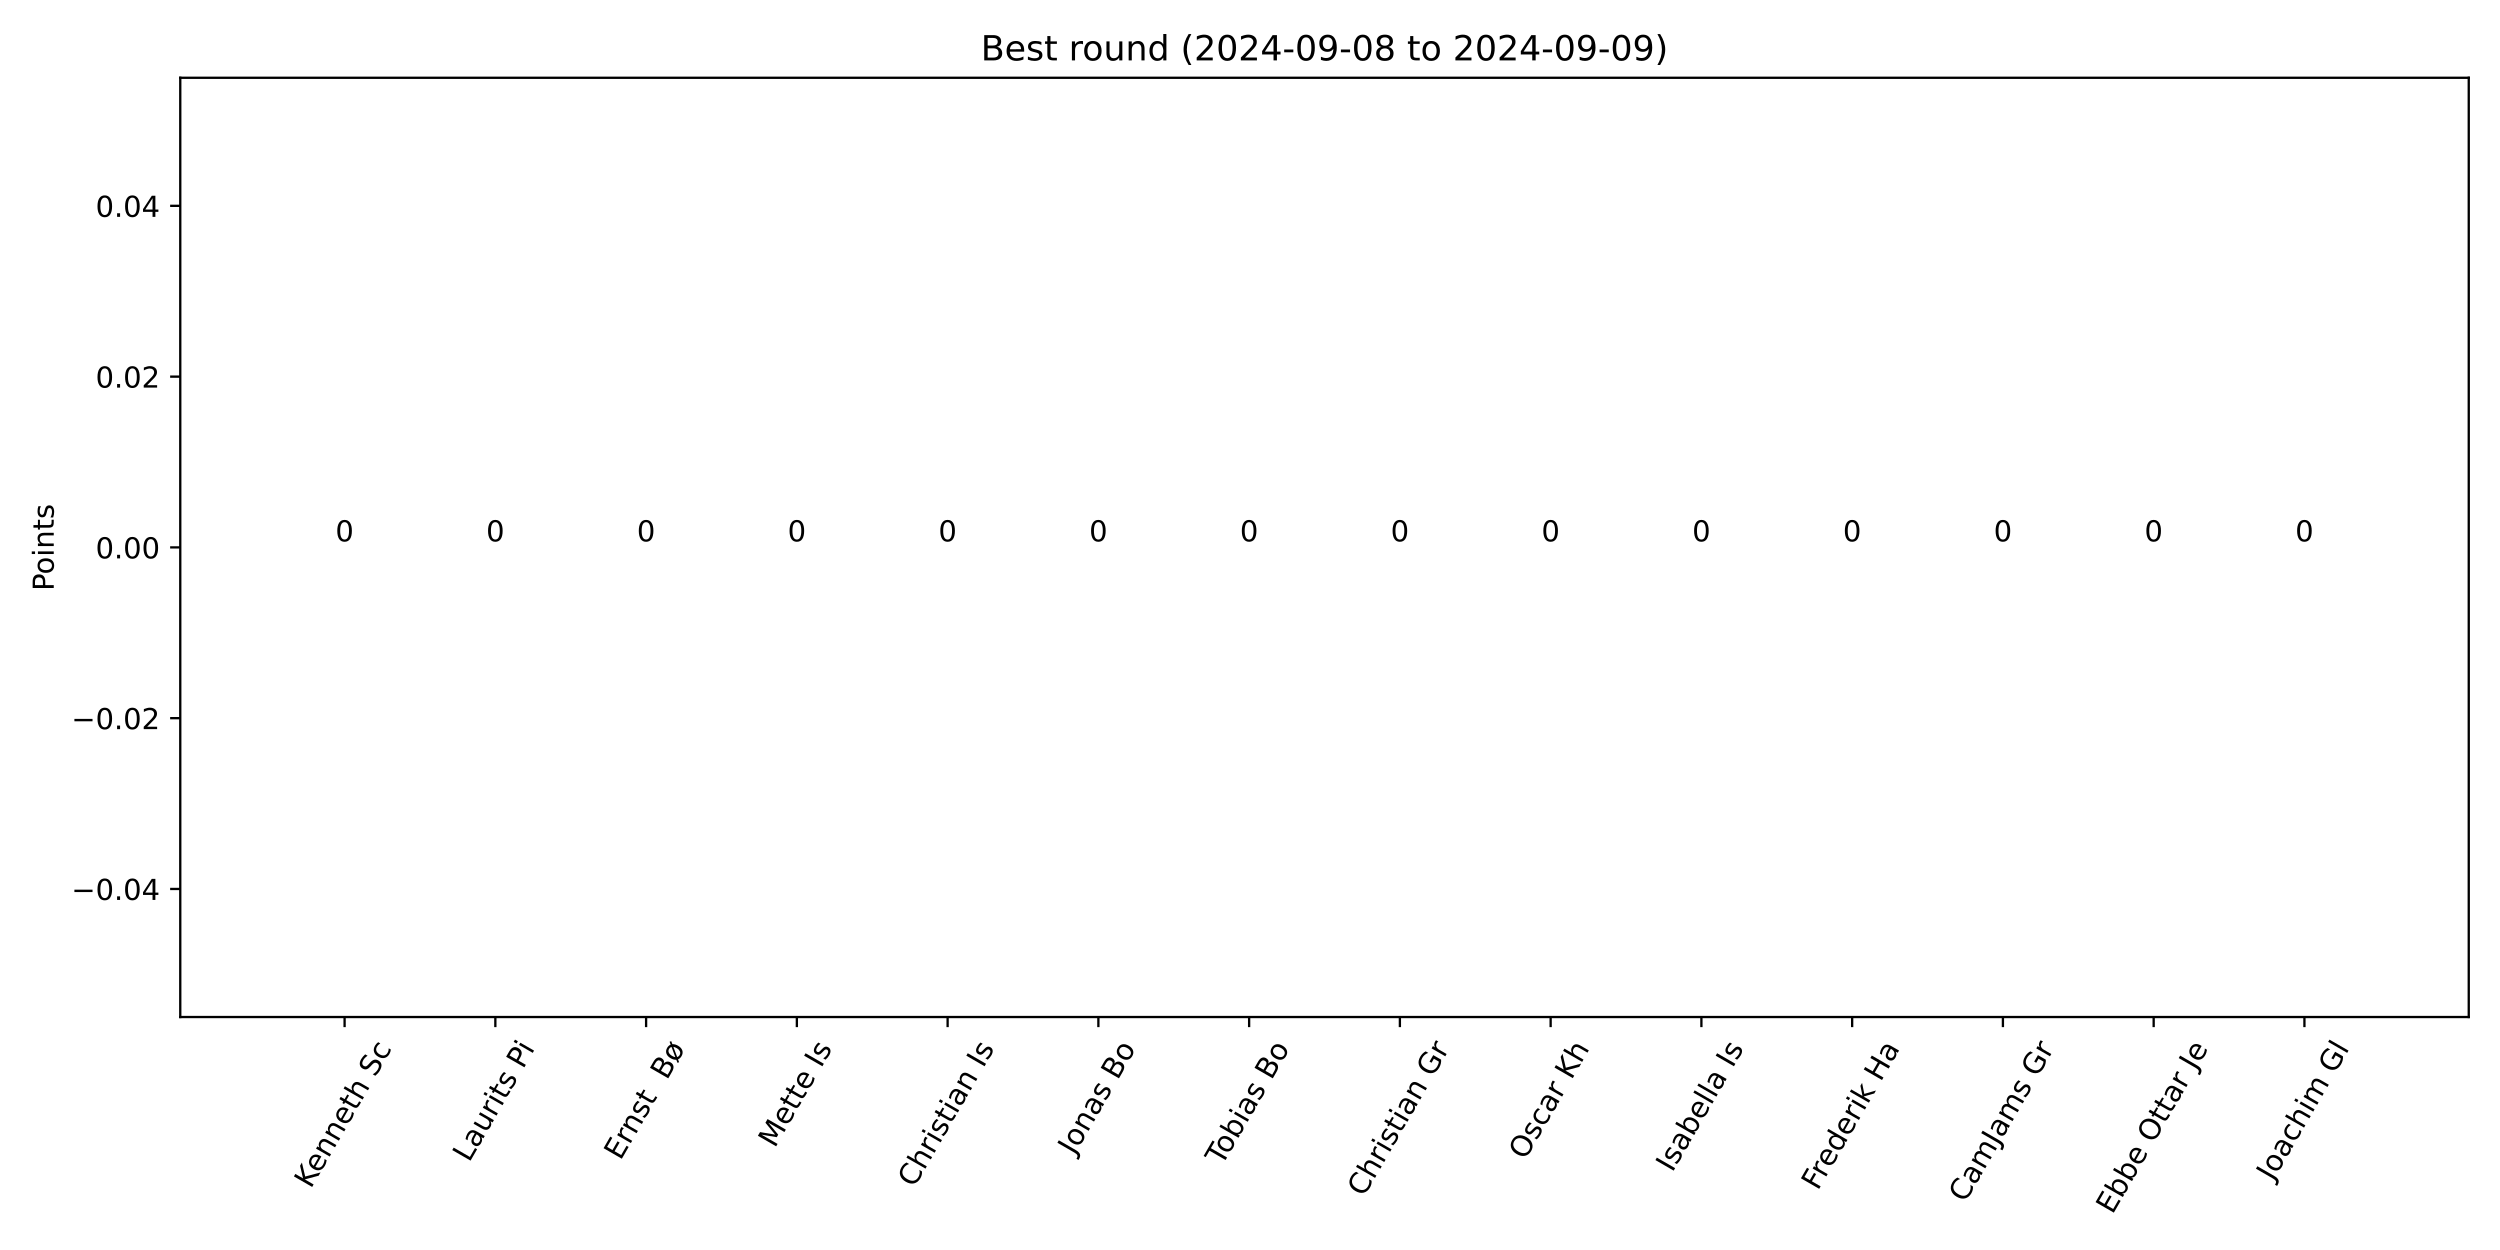
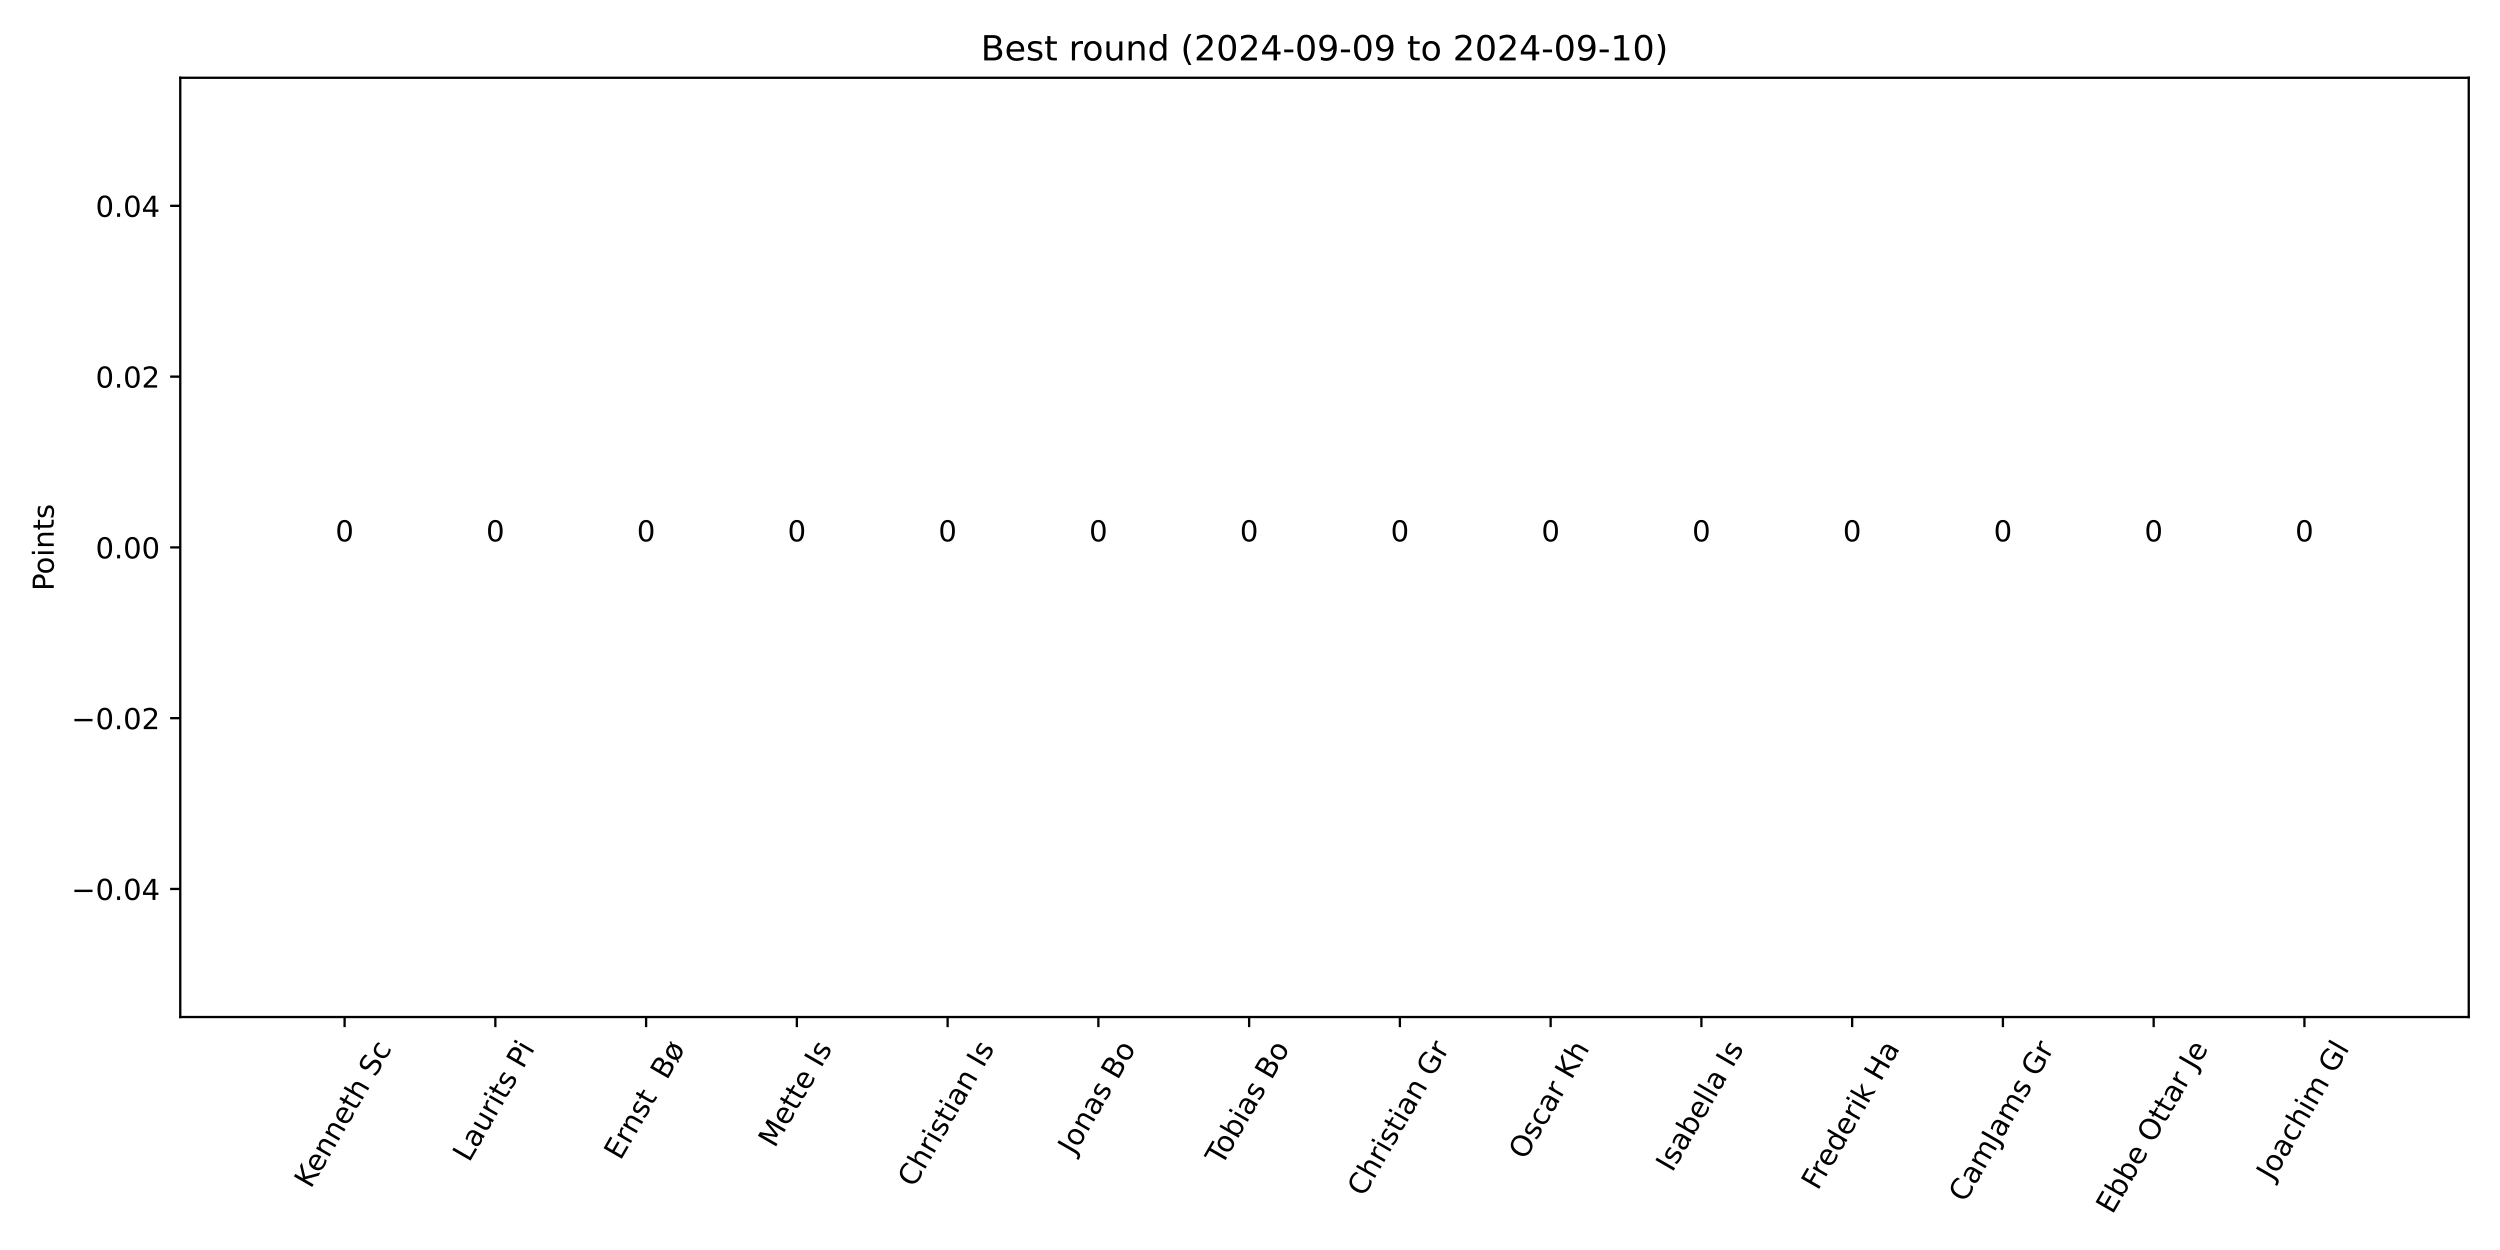
<svg xmlns="http://www.w3.org/2000/svg" xmlns:xlink="http://www.w3.org/1999/xlink" width="864pt" height="432pt" viewBox="0 0 864 432" version="1.1">
  <defs>
    <style type="text/css">*{stroke-linejoin: round; stroke-linecap: butt}</style>
  </defs>
  <g id="figure_1">
    <g id="patch_1">
      <path d="M 0 432  L 864 432  L 864 0  L 0 0  z " style="fill: #ffffff" />
    </g>
    <g id="axes_1">
      <g id="patch_2">
        <path d="M 62.3 351.483  L 853.2 351.483  L 853.2 26.88  L 62.3 26.88  z " style="fill: #ffffff" />
      </g>
      <g id="patch_3">
-         <path d="M 98.25 189.181  L 139.931 189.181  L 139.931 189.181  L 98.25 189.181  z " clip-path="url(#p09477eee59)" style="fill: #1e90ff" />
+         <path d="M 98.25 189.181  L 139.931 189.181  L 139.931 189.181  L 98.25 189.181  z " clip-path="url(#p390e4f139f)" style="fill: #1e90ff" />
      </g>
      <g id="patch_4">
-         <path d="M 150.351 189.181  L 192.033 189.181  L 192.033 189.181  L 150.351 189.181  z " clip-path="url(#p09477eee59)" style="fill: #1e90ff" />
+         <path d="M 150.351 189.181  L 192.033 189.181  L 192.033 189.181  L 150.351 189.181  z " clip-path="url(#p390e4f139f)" style="fill: #1e90ff" />
      </g>
      <g id="patch_5">
-         <path d="M 202.453 189.181  L 244.134 189.181  L 244.134 189.181  L 202.453 189.181  z " clip-path="url(#p09477eee59)" style="fill: #1e90ff" />
+         <path d="M 202.453 189.181  L 244.134 189.181  L 244.134 189.181  L 202.453 189.181  z " clip-path="url(#p390e4f139f)" style="fill: #1e90ff" />
      </g>
      <g id="patch_6">
-         <path d="M 254.554 189.181  L 296.236 189.181  L 296.236 189.181  L 254.554 189.181  z " clip-path="url(#p09477eee59)" style="fill: #1e90ff" />
+         <path d="M 254.554 189.181  L 296.236 189.181  L 296.236 189.181  L 254.554 189.181  z " clip-path="url(#p390e4f139f)" style="fill: #1e90ff" />
      </g>
      <g id="patch_7">
-         <path d="M 306.656 189.181  L 348.337 189.181  L 348.337 189.181  L 306.656 189.181  z " clip-path="url(#p09477eee59)" style="fill: #1e90ff" />
+         <path d="M 306.656 189.181  L 348.337 189.181  L 348.337 189.181  L 306.656 189.181  z " clip-path="url(#p390e4f139f)" style="fill: #1e90ff" />
      </g>
      <g id="patch_8">
-         <path d="M 358.757 189.181  L 400.438 189.181  L 400.438 189.181  L 358.757 189.181  z " clip-path="url(#p09477eee59)" style="fill: #1e90ff" />
+         <path d="M 358.757 189.181  L 400.438 189.181  L 400.438 189.181  L 358.757 189.181  z " clip-path="url(#p390e4f139f)" style="fill: #1e90ff" />
      </g>
      <g id="patch_9">
-         <path d="M 410.859 189.181  L 452.54 189.181  L 452.54 189.181  L 410.859 189.181  z " clip-path="url(#p09477eee59)" style="fill: #1e90ff" />
+         <path d="M 410.859 189.181  L 452.54 189.181  L 452.54 189.181  L 410.859 189.181  z " clip-path="url(#p390e4f139f)" style="fill: #1e90ff" />
      </g>
      <g id="patch_10">
-         <path d="M 462.96 189.181  L 504.641 189.181  L 504.641 189.181  L 462.96 189.181  z " clip-path="url(#p09477eee59)" style="fill: #1e90ff" />
+         <path d="M 462.96 189.181  L 504.641 189.181  L 504.641 189.181  L 462.96 189.181  z " clip-path="url(#p390e4f139f)" style="fill: #1e90ff" />
      </g>
      <g id="patch_11">
-         <path d="M 515.062 189.181  L 556.743 189.181  L 556.743 189.181  L 515.062 189.181  z " clip-path="url(#p09477eee59)" style="fill: #1e90ff" />
+         <path d="M 515.062 189.181  L 556.743 189.181  L 556.743 189.181  L 515.062 189.181  z " clip-path="url(#p390e4f139f)" style="fill: #1e90ff" />
      </g>
      <g id="patch_12">
-         <path d="M 567.163 189.181  L 608.844 189.181  L 608.844 189.181  L 567.163 189.181  z " clip-path="url(#p09477eee59)" style="fill: #1e90ff" />
+         <path d="M 567.163 189.181  L 608.844 189.181  L 608.844 189.181  L 567.163 189.181  z " clip-path="url(#p390e4f139f)" style="fill: #1e90ff" />
      </g>
      <g id="patch_13">
-         <path d="M 619.264 189.181  L 660.946 189.181  L 660.946 189.181  L 619.264 189.181  z " clip-path="url(#p09477eee59)" style="fill: #1e90ff" />
+         <path d="M 619.264 189.181  L 660.946 189.181  L 660.946 189.181  L 619.264 189.181  z " clip-path="url(#p390e4f139f)" style="fill: #1e90ff" />
      </g>
      <g id="patch_14">
-         <path d="M 671.366 189.181  L 713.047 189.181  L 713.047 189.181  L 671.366 189.181  z " clip-path="url(#p09477eee59)" style="fill: #1e90ff" />
+         <path d="M 671.366 189.181  L 713.047 189.181  L 713.047 189.181  L 671.366 189.181  z " clip-path="url(#p390e4f139f)" style="fill: #1e90ff" />
      </g>
      <g id="patch_15">
-         <path d="M 723.467 189.181  L 765.149 189.181  L 765.149 189.181  L 723.467 189.181  z " clip-path="url(#p09477eee59)" style="fill: #1e90ff" />
+         <path d="M 723.467 189.181  L 765.149 189.181  L 765.149 189.181  L 723.467 189.181  z " clip-path="url(#p390e4f139f)" style="fill: #1e90ff" />
      </g>
      <g id="patch_16">
-         <path d="M 775.569 189.181  L 817.25 189.181  L 817.25 189.181  L 775.569 189.181  z " clip-path="url(#p09477eee59)" style="fill: #1e90ff" />
+         <path d="M 775.569 189.181  L 817.25 189.181  L 817.25 189.181  L 775.569 189.181  z " clip-path="url(#p390e4f139f)" style="fill: #1e90ff" />
      </g>
      <g id="matplotlib.axis_1">
        <g id="xtick_1">
          <g id="line2d_1">
            <defs>
-               <path id="m6b32c71a6b" d="M 0 0  L 0 3.5  " style="stroke: #000000; stroke-width: 0.8" />
+               <path id="m743fe72516" d="M 0 0  L 0 3.5  " style="stroke: #000000; stroke-width: 0.8" />
            </defs>
            <g>
-               <use xlink:href="#m6b32c71a6b" x="119.091" y="351.483" style="stroke: #000000; stroke-width: 0.8" />
+               <use xlink:href="#m743fe72516" x="119.091" y="351.483" style="stroke: #000000; stroke-width: 0.8" />
            </g>
          </g>
          <g id="text_1">
            <g transform="translate(107.3998 411.0581) rotate(-60) scale(0.1 -0.1)">
              <defs>
                <path id="DejaVuSans-4b" d="M 628 4666  L 1259 4666  L 1259 2694  L 3353 4666  L 4166 4666  L 1850 2491  L 4331 0  L 3500 0  L 1259 2247  L 1259 0  L 628 0  L 628 4666  z " transform="scale(0.015625)" />
                <path id="DejaVuSans-65" d="M 3597 1894  L 3597 1613  L 953 1613  Q 991 1019 1311 708  Q 1631 397 2203 397  Q 2534 397 2845 478  Q 3156 559 3463 722  L 3463 178  Q 3153 47 2828 -22  Q 2503 -91 2169 -91  Q 1331 -91 842 396  Q 353 884 353 1716  Q 353 2575 817 3079  Q 1281 3584 2069 3584  Q 2775 3584 3186 3129  Q 3597 2675 3597 1894  z M 3022 2063  Q 3016 2534 2758 2815  Q 2500 3097 2075 3097  Q 1594 3097 1305 2825  Q 1016 2553 972 2059  L 3022 2063  z " transform="scale(0.015625)" />
                <path id="DejaVuSans-6e" d="M 3513 2113  L 3513 0  L 2938 0  L 2938 2094  Q 2938 2591 2744 2837  Q 2550 3084 2163 3084  Q 1697 3084 1428 2787  Q 1159 2491 1159 1978  L 1159 0  L 581 0  L 581 3500  L 1159 3500  L 1159 2956  Q 1366 3272 1645 3428  Q 1925 3584 2291 3584  Q 2894 3584 3203 3211  Q 3513 2838 3513 2113  z " transform="scale(0.015625)" />
                <path id="DejaVuSans-74" d="M 1172 4494  L 1172 3500  L 2356 3500  L 2356 3053  L 1172 3053  L 1172 1153  Q 1172 725 1289 603  Q 1406 481 1766 481  L 2356 481  L 2356 0  L 1766 0  Q 1100 0 847 248  Q 594 497 594 1153  L 594 3053  L 172 3053  L 172 3500  L 594 3500  L 594 4494  L 1172 4494  z " transform="scale(0.015625)" />
                <path id="DejaVuSans-68" d="M 3513 2113  L 3513 0  L 2938 0  L 2938 2094  Q 2938 2591 2744 2837  Q 2550 3084 2163 3084  Q 1697 3084 1428 2787  Q 1159 2491 1159 1978  L 1159 0  L 581 0  L 581 4863  L 1159 4863  L 1159 2956  Q 1366 3272 1645 3428  Q 1925 3584 2291 3584  Q 2894 3584 3203 3211  Q 3513 2838 3513 2113  z " transform="scale(0.015625)" />
                <path id="DejaVuSans-20" transform="scale(0.015625)" />
                <path id="DejaVuSans-53" d="M 3425 4513  L 3425 3897  Q 3066 4069 2747 4153  Q 2428 4238 2131 4238  Q 1616 4238 1336 4038  Q 1056 3838 1056 3469  Q 1056 3159 1242 3001  Q 1428 2844 1947 2747  L 2328 2669  Q 3034 2534 3370 2195  Q 3706 1856 3706 1288  Q 3706 609 3251 259  Q 2797 -91 1919 -91  Q 1588 -91 1214 -16  Q 841 59 441 206  L 441 856  Q 825 641 1194 531  Q 1563 422 1919 422  Q 2459 422 2753 634  Q 3047 847 3047 1241  Q 3047 1584 2836 1778  Q 2625 1972 2144 2069  L 1759 2144  Q 1053 2284 737 2584  Q 422 2884 422 3419  Q 422 4038 858 4394  Q 1294 4750 2059 4750  Q 2388 4750 2728 4690  Q 3069 4631 3425 4513  z " transform="scale(0.015625)" />
                <path id="DejaVuSans-63" d="M 3122 3366  L 3122 2828  Q 2878 2963 2633 3030  Q 2388 3097 2138 3097  Q 1578 3097 1268 2742  Q 959 2388 959 1747  Q 959 1106 1268 751  Q 1578 397 2138 397  Q 2388 397 2633 464  Q 2878 531 3122 666  L 3122 134  Q 2881 22 2623 -34  Q 2366 -91 2075 -91  Q 1284 -91 818 406  Q 353 903 353 1747  Q 353 2603 823 3093  Q 1294 3584 2113 3584  Q 2378 3584 2631 3529  Q 2884 3475 3122 3366  z " transform="scale(0.015625)" />
              </defs>
              <use xlink:href="#DejaVuSans-4b" />
              <use xlink:href="#DejaVuSans-65" x="60.576" />
              <use xlink:href="#DejaVuSans-6e" x="122.1" />
              <use xlink:href="#DejaVuSans-6e" x="185.479" />
              <use xlink:href="#DejaVuSans-65" x="248.857" />
              <use xlink:href="#DejaVuSans-74" x="310.381" />
              <use xlink:href="#DejaVuSans-68" x="349.59" />
              <use xlink:href="#DejaVuSans-20" x="412.969" />
              <use xlink:href="#DejaVuSans-53" x="444.756" />
              <use xlink:href="#DejaVuSans-63" x="508.232" />
            </g>
          </g>
        </g>
        <g id="xtick_2">
          <g id="line2d_2">
            <g>
-               <use xlink:href="#m6b32c71a6b" x="171.192" y="351.483" style="stroke: #000000; stroke-width: 0.8" />
+               <use xlink:href="#m743fe72516" x="171.192" y="351.483" style="stroke: #000000; stroke-width: 0.8" />
            </g>
          </g>
          <g id="text_2">
            <g transform="translate(162.1274 401.9608) rotate(-60) scale(0.1 -0.1)">
              <defs>
                <path id="DejaVuSans-4c" d="M 628 4666  L 1259 4666  L 1259 531  L 3531 531  L 3531 0  L 628 0  L 628 4666  z " transform="scale(0.015625)" />
                <path id="DejaVuSans-61" d="M 2194 1759  Q 1497 1759 1228 1600  Q 959 1441 959 1056  Q 959 750 1161 570  Q 1363 391 1709 391  Q 2188 391 2477 730  Q 2766 1069 2766 1631  L 2766 1759  L 2194 1759  z M 3341 1997  L 3341 0  L 2766 0  L 2766 531  Q 2569 213 2275 61  Q 1981 -91 1556 -91  Q 1019 -91 701 211  Q 384 513 384 1019  Q 384 1609 779 1909  Q 1175 2209 1959 2209  L 2766 2209  L 2766 2266  Q 2766 2663 2505 2880  Q 2244 3097 1772 3097  Q 1472 3097 1187 3025  Q 903 2953 641 2809  L 641 3341  Q 956 3463 1253 3523  Q 1550 3584 1831 3584  Q 2591 3584 2966 3190  Q 3341 2797 3341 1997  z " transform="scale(0.015625)" />
                <path id="DejaVuSans-75" d="M 544 1381  L 544 3500  L 1119 3500  L 1119 1403  Q 1119 906 1312 657  Q 1506 409 1894 409  Q 2359 409 2629 706  Q 2900 1003 2900 1516  L 2900 3500  L 3475 3500  L 3475 0  L 2900 0  L 2900 538  Q 2691 219 2414 64  Q 2138 -91 1772 -91  Q 1169 -91 856 284  Q 544 659 544 1381  z M 1991 3584  L 1991 3584  z " transform="scale(0.015625)" />
                <path id="DejaVuSans-72" d="M 2631 2963  Q 2534 3019 2420 3045  Q 2306 3072 2169 3072  Q 1681 3072 1420 2755  Q 1159 2438 1159 1844  L 1159 0  L 581 0  L 581 3500  L 1159 3500  L 1159 2956  Q 1341 3275 1631 3429  Q 1922 3584 2338 3584  Q 2397 3584 2469 3576  Q 2541 3569 2628 3553  L 2631 2963  z " transform="scale(0.015625)" />
                <path id="DejaVuSans-69" d="M 603 3500  L 1178 3500  L 1178 0  L 603 0  L 603 3500  z M 603 4863  L 1178 4863  L 1178 4134  L 603 4134  L 603 4863  z " transform="scale(0.015625)" />
                <path id="DejaVuSans-73" d="M 2834 3397  L 2834 2853  Q 2591 2978 2328 3040  Q 2066 3103 1784 3103  Q 1356 3103 1142 2972  Q 928 2841 928 2578  Q 928 2378 1081 2264  Q 1234 2150 1697 2047  L 1894 2003  Q 2506 1872 2764 1633  Q 3022 1394 3022 966  Q 3022 478 2636 193  Q 2250 -91 1575 -91  Q 1294 -91 989 -36  Q 684 19 347 128  L 347 722  Q 666 556 975 473  Q 1284 391 1588 391  Q 1994 391 2212 530  Q 2431 669 2431 922  Q 2431 1156 2273 1281  Q 2116 1406 1581 1522  L 1381 1569  Q 847 1681 609 1914  Q 372 2147 372 2553  Q 372 3047 722 3315  Q 1072 3584 1716 3584  Q 2034 3584 2315 3537  Q 2597 3491 2834 3397  z " transform="scale(0.015625)" />
                <path id="DejaVuSans-50" d="M 1259 4147  L 1259 2394  L 2053 2394  Q 2494 2394 2734 2622  Q 2975 2850 2975 3272  Q 2975 3691 2734 3919  Q 2494 4147 2053 4147  L 1259 4147  z M 628 4666  L 2053 4666  Q 2838 4666 3239 4311  Q 3641 3956 3641 3272  Q 3641 2581 3239 2228  Q 2838 1875 2053 1875  L 1259 1875  L 1259 0  L 628 0  L 628 4666  z " transform="scale(0.015625)" />
              </defs>
              <use xlink:href="#DejaVuSans-4c" />
              <use xlink:href="#DejaVuSans-61" x="55.713" />
              <use xlink:href="#DejaVuSans-75" x="116.992" />
              <use xlink:href="#DejaVuSans-72" x="180.371" />
              <use xlink:href="#DejaVuSans-69" x="221.484" />
              <use xlink:href="#DejaVuSans-74" x="249.268" />
              <use xlink:href="#DejaVuSans-73" x="288.477" />
              <use xlink:href="#DejaVuSans-20" x="340.576" />
              <use xlink:href="#DejaVuSans-50" x="372.363" />
              <use xlink:href="#DejaVuSans-69" x="430.416" />
            </g>
          </g>
        </g>
        <g id="xtick_3">
          <g id="line2d_3">
            <g>
-               <use xlink:href="#m6b32c71a6b" x="223.293" y="351.483" style="stroke: #000000; stroke-width: 0.8" />
+               <use xlink:href="#m743fe72516" x="223.293" y="351.483" style="stroke: #000000; stroke-width: 0.8" />
            </g>
          </g>
          <g id="text_3">
            <g transform="translate(214.4187 401.3031) rotate(-60) scale(0.1 -0.1)">
              <defs>
                <path id="DejaVuSans-45" d="M 628 4666  L 3578 4666  L 3578 4134  L 1259 4134  L 1259 2753  L 3481 2753  L 3481 2222  L 1259 2222  L 1259 531  L 3634 531  L 3634 0  L 628 0  L 628 4666  z " transform="scale(0.015625)" />
                <path id="DejaVuSans-42" d="M 1259 2228  L 1259 519  L 2272 519  Q 2781 519 3026 730  Q 3272 941 3272 1375  Q 3272 1813 3026 2020  Q 2781 2228 2272 2228  L 1259 2228  z M 1259 4147  L 1259 2741  L 2194 2741  Q 2656 2741 2882 2914  Q 3109 3088 3109 3444  Q 3109 3797 2882 3972  Q 2656 4147 2194 4147  L 1259 4147  z M 628 4666  L 2241 4666  Q 2963 4666 3353 4366  Q 3744 4066 3744 3513  Q 3744 3084 3544 2831  Q 3344 2578 2956 2516  Q 3422 2416 3680 2098  Q 3938 1781 3938 1306  Q 3938 681 3513 340  Q 3088 0 2303 0  L 628 0  L 628 4666  z " transform="scale(0.015625)" />
                <path id="DejaVuSans-f8" d="M 2828 2503  L 1306 653  Q 1434 522 1595 459  Q 1756 397 1959 397  Q 2419 397 2687 759  Q 2956 1122 2956 1747  Q 2956 1994 2925 2176  Q 2894 2359 2828 2503  z M 2606 2841  Q 2475 2969 2314 3033  Q 2153 3097 1959 3097  Q 1488 3097 1223 2730  Q 959 2363 959 1703  Q 959 1478 989 1306  Q 1019 1134 1081 991  L 2606 2841  z M 691 519  Q 522 759 437 1067  Q 353 1375 353 1747  Q 353 2609 779 3096  Q 1206 3584 1959 3584  Q 2250 3584 2498 3504  Q 2747 3425 2956 3263  L 3391 3788  L 3688 3541  L 3231 2981  Q 3397 2741 3481 2431  Q 3566 2122 3566 1747  Q 3566 888 3137 398  Q 2709 -91 1959 -91  Q 1659 -91 1407 -9  Q 1156 72 959 231  L 525 -294  L 225 -50  L 691 519  z " transform="scale(0.015625)" />
              </defs>
              <use xlink:href="#DejaVuSans-45" />
              <use xlink:href="#DejaVuSans-72" x="63.184" />
              <use xlink:href="#DejaVuSans-6e" x="102.547" />
              <use xlink:href="#DejaVuSans-73" x="165.926" />
              <use xlink:href="#DejaVuSans-74" x="218.025" />
              <use xlink:href="#DejaVuSans-20" x="257.234" />
              <use xlink:href="#DejaVuSans-20" x="289.021" />
              <use xlink:href="#DejaVuSans-42" x="320.809" />
              <use xlink:href="#DejaVuSans-f8" x="389.412" />
            </g>
          </g>
        </g>
        <g id="xtick_4">
          <g id="line2d_4">
            <g>
-               <use xlink:href="#m6b32c71a6b" x="275.395" y="351.483" style="stroke: #000000; stroke-width: 0.8" />
+               <use xlink:href="#m743fe72516" x="275.395" y="351.483" style="stroke: #000000; stroke-width: 0.8" />
            </g>
          </g>
          <g id="text_4">
            <g transform="translate(267.7565 397.0204) rotate(-60) scale(0.1 -0.1)">
              <defs>
                <path id="DejaVuSans-4d" d="M 628 4666  L 1569 4666  L 2759 1491  L 3956 4666  L 4897 4666  L 4897 0  L 4281 0  L 4281 4097  L 3078 897  L 2444 897  L 1241 4097  L 1241 0  L 628 0  L 628 4666  z " transform="scale(0.015625)" />
                <path id="DejaVuSans-49" d="M 628 4666  L 1259 4666  L 1259 0  L 628 0  L 628 4666  z " transform="scale(0.015625)" />
              </defs>
              <use xlink:href="#DejaVuSans-4d" />
              <use xlink:href="#DejaVuSans-65" x="86.279" />
              <use xlink:href="#DejaVuSans-74" x="147.803" />
              <use xlink:href="#DejaVuSans-74" x="187.012" />
              <use xlink:href="#DejaVuSans-65" x="226.221" />
              <use xlink:href="#DejaVuSans-20" x="287.744" />
              <use xlink:href="#DejaVuSans-49" x="319.531" />
              <use xlink:href="#DejaVuSans-73" x="349.023" />
            </g>
          </g>
        </g>
        <g id="xtick_5">
          <g id="line2d_5">
            <g>
-               <use xlink:href="#m6b32c71a6b" x="327.496" y="351.483" style="stroke: #000000; stroke-width: 0.8" />
+               <use xlink:href="#m743fe72516" x="327.496" y="351.483" style="stroke: #000000; stroke-width: 0.8" />
            </g>
          </g>
          <g id="text_5">
            <g transform="translate(315.906 410.7103) rotate(-60) scale(0.1 -0.1)">
              <defs>
                <path id="DejaVuSans-43" d="M 4122 4306  L 4122 3641  Q 3803 3938 3442 4084  Q 3081 4231 2675 4231  Q 1875 4231 1450 3742  Q 1025 3253 1025 2328  Q 1025 1406 1450 917  Q 1875 428 2675 428  Q 3081 428 3442 575  Q 3803 722 4122 1019  L 4122 359  Q 3791 134 3420 21  Q 3050 -91 2638 -91  Q 1578 -91 968 557  Q 359 1206 359 2328  Q 359 3453 968 4101  Q 1578 4750 2638 4750  Q 3056 4750 3426 4639  Q 3797 4528 4122 4306  z " transform="scale(0.015625)" />
              </defs>
              <use xlink:href="#DejaVuSans-43" />
              <use xlink:href="#DejaVuSans-68" x="69.824" />
              <use xlink:href="#DejaVuSans-72" x="133.203" />
              <use xlink:href="#DejaVuSans-69" x="174.316" />
              <use xlink:href="#DejaVuSans-73" x="202.1" />
              <use xlink:href="#DejaVuSans-74" x="254.199" />
              <use xlink:href="#DejaVuSans-69" x="293.408" />
              <use xlink:href="#DejaVuSans-61" x="321.191" />
              <use xlink:href="#DejaVuSans-6e" x="382.471" />
              <use xlink:href="#DejaVuSans-20" x="445.85" />
              <use xlink:href="#DejaVuSans-49" x="477.637" />
              <use xlink:href="#DejaVuSans-73" x="507.129" />
            </g>
          </g>
        </g>
        <g id="xtick_6">
          <g id="line2d_6">
            <g>
-               <use xlink:href="#m6b32c71a6b" x="379.598" y="351.483" style="stroke: #000000; stroke-width: 0.8" />
+               <use xlink:href="#m743fe72516" x="379.598" y="351.483" style="stroke: #000000; stroke-width: 0.8" />
            </g>
          </g>
          <g id="text_6">
            <g transform="translate(371.2621 399.4358) rotate(-60) scale(0.1 -0.1)">
              <defs>
                <path id="DejaVuSans-4a" d="M 628 4666  L 1259 4666  L 1259 325  Q 1259 -519 939 -900  Q 619 -1281 -91 -1281  L -331 -1281  L -331 -750  L -134 -750  Q 284 -750 456 -515  Q 628 -281 628 325  L 628 4666  z " transform="scale(0.015625)" />
                <path id="DejaVuSans-6f" d="M 1959 3097  Q 1497 3097 1228 2736  Q 959 2375 959 1747  Q 959 1119 1226 758  Q 1494 397 1959 397  Q 2419 397 2687 759  Q 2956 1122 2956 1747  Q 2956 2369 2687 2733  Q 2419 3097 1959 3097  z M 1959 3584  Q 2709 3584 3137 3096  Q 3566 2609 3566 1747  Q 3566 888 3137 398  Q 2709 -91 1959 -91  Q 1206 -91 779 398  Q 353 888 353 1747  Q 353 2609 779 3096  Q 1206 3584 1959 3584  z " transform="scale(0.015625)" />
              </defs>
              <use xlink:href="#DejaVuSans-4a" />
              <use xlink:href="#DejaVuSans-6f" x="29.492" />
              <use xlink:href="#DejaVuSans-6e" x="90.674" />
              <use xlink:href="#DejaVuSans-61" x="154.053" />
              <use xlink:href="#DejaVuSans-73" x="215.332" />
              <use xlink:href="#DejaVuSans-20" x="267.432" />
              <use xlink:href="#DejaVuSans-42" x="299.219" />
              <use xlink:href="#DejaVuSans-6f" x="367.822" />
            </g>
          </g>
        </g>
        <g id="xtick_7">
          <g id="line2d_7">
            <g>
-               <use xlink:href="#m6b32c71a6b" x="431.699" y="351.483" style="stroke: #000000; stroke-width: 0.8" />
+               <use xlink:href="#m743fe72516" x="431.699" y="351.483" style="stroke: #000000; stroke-width: 0.8" />
            </g>
          </g>
          <g id="text_7">
            <g transform="translate(422.3019 403.1137) rotate(-60) scale(0.1 -0.1)">
              <defs>
                <path id="DejaVuSans-54" d="M -19 4666  L 3928 4666  L 3928 4134  L 2272 4134  L 2272 0  L 1638 0  L 1638 4134  L -19 4134  L -19 4666  z " transform="scale(0.015625)" />
                <path id="DejaVuSans-62" d="M 3116 1747  Q 3116 2381 2855 2742  Q 2594 3103 2138 3103  Q 1681 3103 1420 2742  Q 1159 2381 1159 1747  Q 1159 1113 1420 752  Q 1681 391 2138 391  Q 2594 391 2855 752  Q 3116 1113 3116 1747  z M 1159 2969  Q 1341 3281 1617 3432  Q 1894 3584 2278 3584  Q 2916 3584 3314 3078  Q 3713 2572 3713 1747  Q 3713 922 3314 415  Q 2916 -91 2278 -91  Q 1894 -91 1617 61  Q 1341 213 1159 525  L 1159 0  L 581 0  L 581 4863  L 1159 4863  L 1159 2969  z " transform="scale(0.015625)" />
              </defs>
              <use xlink:href="#DejaVuSans-54" />
              <use xlink:href="#DejaVuSans-6f" x="44.084" />
              <use xlink:href="#DejaVuSans-62" x="105.266" />
              <use xlink:href="#DejaVuSans-69" x="168.742" />
              <use xlink:href="#DejaVuSans-61" x="196.525" />
              <use xlink:href="#DejaVuSans-73" x="257.805" />
              <use xlink:href="#DejaVuSans-20" x="309.904" />
              <use xlink:href="#DejaVuSans-42" x="341.691" />
              <use xlink:href="#DejaVuSans-6f" x="410.295" />
            </g>
          </g>
        </g>
        <g id="xtick_8">
          <g id="line2d_8">
            <g>
-               <use xlink:href="#m6b32c71a6b" x="483.801" y="351.483" style="stroke: #000000; stroke-width: 0.8" />
+               <use xlink:href="#m743fe72516" x="483.801" y="351.483" style="stroke: #000000; stroke-width: 0.8" />
            </g>
          </g>
          <g id="text_8">
            <g transform="translate(471.2853 413.9146) rotate(-60) scale(0.1 -0.1)">
              <defs>
                <path id="DejaVuSans-47" d="M 3809 666  L 3809 1919  L 2778 1919  L 2778 2438  L 4434 2438  L 4434 434  Q 4069 175 3628 42  Q 3188 -91 2688 -91  Q 1594 -91 976 548  Q 359 1188 359 2328  Q 359 3472 976 4111  Q 1594 4750 2688 4750  Q 3144 4750 3555 4637  Q 3966 4525 4313 4306  L 4313 3634  Q 3963 3931 3569 4081  Q 3175 4231 2741 4231  Q 1884 4231 1454 3753  Q 1025 3275 1025 2328  Q 1025 1384 1454 906  Q 1884 428 2741 428  Q 3075 428 3337 486  Q 3600 544 3809 666  z " transform="scale(0.015625)" />
              </defs>
              <use xlink:href="#DejaVuSans-43" />
              <use xlink:href="#DejaVuSans-68" x="69.824" />
              <use xlink:href="#DejaVuSans-72" x="133.203" />
              <use xlink:href="#DejaVuSans-69" x="174.316" />
              <use xlink:href="#DejaVuSans-73" x="202.1" />
              <use xlink:href="#DejaVuSans-74" x="254.199" />
              <use xlink:href="#DejaVuSans-69" x="293.408" />
              <use xlink:href="#DejaVuSans-61" x="321.191" />
              <use xlink:href="#DejaVuSans-6e" x="382.471" />
              <use xlink:href="#DejaVuSans-20" x="445.85" />
              <use xlink:href="#DejaVuSans-47" x="477.637" />
              <use xlink:href="#DejaVuSans-72" x="555.127" />
            </g>
          </g>
        </g>
        <g id="xtick_9">
          <g id="line2d_9">
            <g>
-               <use xlink:href="#m6b32c71a6b" x="535.902" y="351.483" style="stroke: #000000; stroke-width: 0.8" />
+               <use xlink:href="#m743fe72516" x="535.902" y="351.483" style="stroke: #000000; stroke-width: 0.8" />
            </g>
          </g>
          <g id="text_9">
            <g transform="translate(527.0688 401.1597) rotate(-60) scale(0.1 -0.1)">
              <defs>
                <path id="DejaVuSans-4f" d="M 2522 4238  Q 1834 4238 1429 3725  Q 1025 3213 1025 2328  Q 1025 1447 1429 934  Q 1834 422 2522 422  Q 3209 422 3611 934  Q 4013 1447 4013 2328  Q 4013 3213 3611 3725  Q 3209 4238 2522 4238  z M 2522 4750  Q 3503 4750 4090 4092  Q 4678 3434 4678 2328  Q 4678 1225 4090 567  Q 3503 -91 2522 -91  Q 1538 -91 948 565  Q 359 1222 359 2328  Q 359 3434 948 4092  Q 1538 4750 2522 4750  z " transform="scale(0.015625)" />
              </defs>
              <use xlink:href="#DejaVuSans-4f" />
              <use xlink:href="#DejaVuSans-73" x="78.711" />
              <use xlink:href="#DejaVuSans-63" x="130.811" />
              <use xlink:href="#DejaVuSans-61" x="185.791" />
              <use xlink:href="#DejaVuSans-72" x="247.07" />
              <use xlink:href="#DejaVuSans-20" x="288.184" />
              <use xlink:href="#DejaVuSans-4b" x="319.971" />
              <use xlink:href="#DejaVuSans-68" x="385.547" />
            </g>
          </g>
        </g>
        <g id="xtick_10">
          <g id="line2d_10">
            <g>
-               <use xlink:href="#m6b32c71a6b" x="588.004" y="351.483" style="stroke: #000000; stroke-width: 0.8" />
+               <use xlink:href="#m743fe72516" x="588.004" y="351.483" style="stroke: #000000; stroke-width: 0.8" />
            </g>
          </g>
          <g id="text_10">
            <g transform="translate(577.9406 405.4195) rotate(-60) scale(0.1 -0.1)">
              <defs>
                <path id="DejaVuSans-6c" d="M 603 4863  L 1178 4863  L 1178 0  L 603 0  L 603 4863  z " transform="scale(0.015625)" />
              </defs>
              <use xlink:href="#DejaVuSans-49" />
              <use xlink:href="#DejaVuSans-73" x="29.492" />
              <use xlink:href="#DejaVuSans-61" x="81.592" />
              <use xlink:href="#DejaVuSans-62" x="142.871" />
              <use xlink:href="#DejaVuSans-65" x="206.348" />
              <use xlink:href="#DejaVuSans-6c" x="267.871" />
              <use xlink:href="#DejaVuSans-6c" x="295.654" />
              <use xlink:href="#DejaVuSans-61" x="323.438" />
              <use xlink:href="#DejaVuSans-20" x="384.717" />
              <use xlink:href="#DejaVuSans-49" x="416.504" />
              <use xlink:href="#DejaVuSans-73" x="445.996" />
            </g>
          </g>
        </g>
        <g id="xtick_11">
          <g id="line2d_11">
            <g>
-               <use xlink:href="#m6b32c71a6b" x="640.105" y="351.483" style="stroke: #000000; stroke-width: 0.8" />
+               <use xlink:href="#m743fe72516" x="640.105" y="351.483" style="stroke: #000000; stroke-width: 0.8" />
            </g>
          </g>
          <g id="text_11">
            <g transform="translate(628.2264 411.709) rotate(-60) scale(0.1 -0.1)">
              <defs>
                <path id="DejaVuSans-46" d="M 628 4666  L 3309 4666  L 3309 4134  L 1259 4134  L 1259 2759  L 3109 2759  L 3109 2228  L 1259 2228  L 1259 0  L 628 0  L 628 4666  z " transform="scale(0.015625)" />
                <path id="DejaVuSans-64" d="M 2906 2969  L 2906 4863  L 3481 4863  L 3481 0  L 2906 0  L 2906 525  Q 2725 213 2448 61  Q 2172 -91 1784 -91  Q 1150 -91 751 415  Q 353 922 353 1747  Q 353 2572 751 3078  Q 1150 3584 1784 3584  Q 2172 3584 2448 3432  Q 2725 3281 2906 2969  z M 947 1747  Q 947 1113 1208 752  Q 1469 391 1925 391  Q 2381 391 2643 752  Q 2906 1113 2906 1747  Q 2906 2381 2643 2742  Q 2381 3103 1925 3103  Q 1469 3103 1208 2742  Q 947 2381 947 1747  z " transform="scale(0.015625)" />
                <path id="DejaVuSans-6b" d="M 581 4863  L 1159 4863  L 1159 1991  L 2875 3500  L 3609 3500  L 1753 1863  L 3688 0  L 2938 0  L 1159 1709  L 1159 0  L 581 0  L 581 4863  z " transform="scale(0.015625)" />
                <path id="DejaVuSans-48" d="M 628 4666  L 1259 4666  L 1259 2753  L 3553 2753  L 3553 4666  L 4184 4666  L 4184 0  L 3553 0  L 3553 2222  L 1259 2222  L 1259 0  L 628 0  L 628 4666  z " transform="scale(0.015625)" />
              </defs>
              <use xlink:href="#DejaVuSans-46" />
              <use xlink:href="#DejaVuSans-72" x="50.27" />
              <use xlink:href="#DejaVuSans-65" x="89.133" />
              <use xlink:href="#DejaVuSans-64" x="150.656" />
              <use xlink:href="#DejaVuSans-65" x="214.133" />
              <use xlink:href="#DejaVuSans-72" x="275.656" />
              <use xlink:href="#DejaVuSans-69" x="316.77" />
              <use xlink:href="#DejaVuSans-6b" x="344.553" />
              <use xlink:href="#DejaVuSans-20" x="402.463" />
              <use xlink:href="#DejaVuSans-48" x="434.25" />
              <use xlink:href="#DejaVuSans-61" x="509.445" />
            </g>
          </g>
        </g>
        <g id="xtick_12">
          <g id="line2d_12">
            <g>
-               <use xlink:href="#m6b32c71a6b" x="692.207" y="351.483" style="stroke: #000000; stroke-width: 0.8" />
+               <use xlink:href="#m743fe72516" x="692.207" y="351.483" style="stroke: #000000; stroke-width: 0.8" />
            </g>
          </g>
          <g id="text_12">
            <g transform="translate(679.1169 415.9038) rotate(-60) scale(0.1 -0.1)">
              <defs>
                <path id="DejaVuSans-6d" d="M 3328 2828  Q 3544 3216 3844 3400  Q 4144 3584 4550 3584  Q 5097 3584 5394 3201  Q 5691 2819 5691 2113  L 5691 0  L 5113 0  L 5113 2094  Q 5113 2597 4934 2840  Q 4756 3084 4391 3084  Q 3944 3084 3684 2787  Q 3425 2491 3425 1978  L 3425 0  L 2847 0  L 2847 2094  Q 2847 2600 2669 2842  Q 2491 3084 2119 3084  Q 1678 3084 1418 2786  Q 1159 2488 1159 1978  L 1159 0  L 581 0  L 581 3500  L 1159 3500  L 1159 2956  Q 1356 3278 1631 3431  Q 1906 3584 2284 3584  Q 2666 3584 2933 3390  Q 3200 3197 3328 2828  z " transform="scale(0.015625)" />
              </defs>
              <use xlink:href="#DejaVuSans-43" />
              <use xlink:href="#DejaVuSans-61" x="69.824" />
              <use xlink:href="#DejaVuSans-6d" x="131.104" />
              <use xlink:href="#DejaVuSans-4a" x="228.516" />
              <use xlink:href="#DejaVuSans-61" x="258.008" />
              <use xlink:href="#DejaVuSans-6d" x="319.287" />
              <use xlink:href="#DejaVuSans-73" x="416.699" />
              <use xlink:href="#DejaVuSans-20" x="468.799" />
              <use xlink:href="#DejaVuSans-47" x="500.586" />
              <use xlink:href="#DejaVuSans-72" x="578.076" />
            </g>
          </g>
        </g>
        <g id="xtick_13">
          <g id="line2d_13">
            <g>
-               <use xlink:href="#m6b32c71a6b" x="744.308" y="351.483" style="stroke: #000000; stroke-width: 0.8" />
+               <use xlink:href="#m743fe72516" x="744.308" y="351.483" style="stroke: #000000; stroke-width: 0.8" />
            </g>
          </g>
          <g id="text_13">
            <g transform="translate(730.0527 419.9416) rotate(-60) scale(0.1 -0.1)">
              <use xlink:href="#DejaVuSans-45" />
              <use xlink:href="#DejaVuSans-62" x="63.184" />
              <use xlink:href="#DejaVuSans-62" x="126.66" />
              <use xlink:href="#DejaVuSans-65" x="190.137" />
              <use xlink:href="#DejaVuSans-20" x="251.66" />
              <use xlink:href="#DejaVuSans-4f" x="283.447" />
              <use xlink:href="#DejaVuSans-74" x="362.158" />
              <use xlink:href="#DejaVuSans-74" x="401.367" />
              <use xlink:href="#DejaVuSans-61" x="440.576" />
              <use xlink:href="#DejaVuSans-72" x="501.855" />
              <use xlink:href="#DejaVuSans-20" x="542.969" />
              <use xlink:href="#DejaVuSans-4a" x="574.756" />
              <use xlink:href="#DejaVuSans-65" x="604.248" />
            </g>
          </g>
        </g>
        <g id="xtick_14">
          <g id="line2d_14">
            <g>
-               <use xlink:href="#m6b32c71a6b" x="796.409" y="351.483" style="stroke: #000000; stroke-width: 0.8" />
+               <use xlink:href="#m743fe72516" x="796.409" y="351.483" style="stroke: #000000; stroke-width: 0.8" />
            </g>
          </g>
          <g id="text_14">
            <g transform="translate(785.485 408.4032) rotate(-60) scale(0.1 -0.1)">
              <use xlink:href="#DejaVuSans-4a" />
              <use xlink:href="#DejaVuSans-6f" x="29.492" />
              <use xlink:href="#DejaVuSans-61" x="90.674" />
              <use xlink:href="#DejaVuSans-63" x="151.953" />
              <use xlink:href="#DejaVuSans-68" x="206.934" />
              <use xlink:href="#DejaVuSans-69" x="270.312" />
              <use xlink:href="#DejaVuSans-6d" x="298.096" />
              <use xlink:href="#DejaVuSans-20" x="395.508" />
              <use xlink:href="#DejaVuSans-47" x="427.295" />
              <use xlink:href="#DejaVuSans-6c" x="504.785" />
            </g>
          </g>
        </g>
      </g>
      <g id="matplotlib.axis_2">
        <g id="ytick_1">
          <g id="line2d_15">
            <defs>
-               <path id="m4e85db5808" d="M 0 0  L -3.5 0  " style="stroke: #000000; stroke-width: 0.8" />
+               <path id="m6ece10e012" d="M 0 0  L -3.5 0  " style="stroke: #000000; stroke-width: 0.8" />
            </defs>
            <g>
-               <use xlink:href="#m4e85db5808" x="62.3" y="307.219" style="stroke: #000000; stroke-width: 0.8" />
+               <use xlink:href="#m6ece10e012" x="62.3" y="307.219" style="stroke: #000000; stroke-width: 0.8" />
            </g>
          </g>
          <g id="text_15">
            <g transform="translate(24.65469 311.0179) scale(0.1 -0.1)">
              <defs>
                <path id="DejaVuSans-2212" d="M 678 2272  L 4684 2272  L 4684 1741  L 678 1741  L 678 2272  z " transform="scale(0.015625)" />
                <path id="DejaVuSans-30" d="M 2034 4250  Q 1547 4250 1301 3770  Q 1056 3291 1056 2328  Q 1056 1369 1301 889  Q 1547 409 2034 409  Q 2525 409 2770 889  Q 3016 1369 3016 2328  Q 3016 3291 2770 3770  Q 2525 4250 2034 4250  z M 2034 4750  Q 2819 4750 3233 4129  Q 3647 3509 3647 2328  Q 3647 1150 3233 529  Q 2819 -91 2034 -91  Q 1250 -91 836 529  Q 422 1150 422 2328  Q 422 3509 836 4129  Q 1250 4750 2034 4750  z " transform="scale(0.015625)" />
                <path id="DejaVuSans-2e" d="M 684 794  L 1344 794  L 1344 0  L 684 0  L 684 794  z " transform="scale(0.015625)" />
                <path id="DejaVuSans-34" d="M 2419 4116  L 825 1625  L 2419 1625  L 2419 4116  z M 2253 4666  L 3047 4666  L 3047 1625  L 3713 1625  L 3713 1100  L 3047 1100  L 3047 0  L 2419 0  L 2419 1100  L 313 1100  L 313 1709  L 2253 4666  z " transform="scale(0.015625)" />
              </defs>
              <use xlink:href="#DejaVuSans-2212" />
              <use xlink:href="#DejaVuSans-30" x="83.789" />
              <use xlink:href="#DejaVuSans-2e" x="147.412" />
              <use xlink:href="#DejaVuSans-30" x="179.199" />
              <use xlink:href="#DejaVuSans-34" x="242.822" />
            </g>
          </g>
        </g>
        <g id="ytick_2">
          <g id="line2d_16">
            <g>
-               <use xlink:href="#m4e85db5808" x="62.3" y="248.2" style="stroke: #000000; stroke-width: 0.8" />
+               <use xlink:href="#m6ece10e012" x="62.3" y="248.2" style="stroke: #000000; stroke-width: 0.8" />
            </g>
          </g>
          <g id="text_16">
            <g transform="translate(24.65469 251.9992) scale(0.1 -0.1)">
              <defs>
                <path id="DejaVuSans-32" d="M 1228 531  L 3431 531  L 3431 0  L 469 0  L 469 531  Q 828 903 1448 1529  Q 2069 2156 2228 2338  Q 2531 2678 2651 2914  Q 2772 3150 2772 3378  Q 2772 3750 2511 3984  Q 2250 4219 1831 4219  Q 1534 4219 1204 4116  Q 875 4013 500 3803  L 500 4441  Q 881 4594 1212 4672  Q 1544 4750 1819 4750  Q 2544 4750 2975 4387  Q 3406 4025 3406 3419  Q 3406 3131 3298 2873  Q 3191 2616 2906 2266  Q 2828 2175 2409 1742  Q 1991 1309 1228 531  z " transform="scale(0.015625)" />
              </defs>
              <use xlink:href="#DejaVuSans-2212" />
              <use xlink:href="#DejaVuSans-30" x="83.789" />
              <use xlink:href="#DejaVuSans-2e" x="147.412" />
              <use xlink:href="#DejaVuSans-30" x="179.199" />
              <use xlink:href="#DejaVuSans-32" x="242.822" />
            </g>
          </g>
        </g>
        <g id="ytick_3">
          <g id="line2d_17">
            <g>
-               <use xlink:href="#m4e85db5808" x="62.3" y="189.181" style="stroke: #000000; stroke-width: 0.8" />
+               <use xlink:href="#m6ece10e012" x="62.3" y="189.181" style="stroke: #000000; stroke-width: 0.8" />
            </g>
          </g>
          <g id="text_17">
            <g transform="translate(33.03437 192.9806) scale(0.1 -0.1)">
              <use xlink:href="#DejaVuSans-30" />
              <use xlink:href="#DejaVuSans-2e" x="63.623" />
              <use xlink:href="#DejaVuSans-30" x="95.41" />
              <use xlink:href="#DejaVuSans-30" x="159.033" />
            </g>
          </g>
        </g>
        <g id="ytick_4">
          <g id="line2d_18">
            <g>
-               <use xlink:href="#m4e85db5808" x="62.3" y="130.163" style="stroke: #000000; stroke-width: 0.8" />
+               <use xlink:href="#m6ece10e012" x="62.3" y="130.163" style="stroke: #000000; stroke-width: 0.8" />
            </g>
          </g>
          <g id="text_18">
            <g transform="translate(33.03437 133.9619) scale(0.1 -0.1)">
              <use xlink:href="#DejaVuSans-30" />
              <use xlink:href="#DejaVuSans-2e" x="63.623" />
              <use xlink:href="#DejaVuSans-30" x="95.41" />
              <use xlink:href="#DejaVuSans-32" x="159.033" />
            </g>
          </g>
        </g>
        <g id="ytick_5">
          <g id="line2d_19">
            <g>
-               <use xlink:href="#m4e85db5808" x="62.3" y="71.144" style="stroke: #000000; stroke-width: 0.8" />
+               <use xlink:href="#m6ece10e012" x="62.3" y="71.144" style="stroke: #000000; stroke-width: 0.8" />
            </g>
          </g>
          <g id="text_19">
            <g transform="translate(33.03437 74.94322) scale(0.1 -0.1)">
              <use xlink:href="#DejaVuSans-30" />
              <use xlink:href="#DejaVuSans-2e" x="63.623" />
              <use xlink:href="#DejaVuSans-30" x="95.41" />
              <use xlink:href="#DejaVuSans-34" x="159.033" />
            </g>
          </g>
        </g>
        <g id="text_20">
          <g transform="translate(18.575 204.197) rotate(-90) scale(0.1 -0.1)">
            <use xlink:href="#DejaVuSans-50" />
            <use xlink:href="#DejaVuSans-6f" x="56.678" />
            <use xlink:href="#DejaVuSans-69" x="117.859" />
            <use xlink:href="#DejaVuSans-6e" x="145.643" />
            <use xlink:href="#DejaVuSans-74" x="209.021" />
            <use xlink:href="#DejaVuSans-73" x="248.23" />
          </g>
        </g>
      </g>
      <g id="patch_17">
        <path d="M 62.3 351.483  L 62.3 26.88  " style="fill: none; stroke: #000000; stroke-width: 0.8; stroke-linejoin: miter; stroke-linecap: square" />
      </g>
      <g id="patch_18">
        <path d="M 853.2 351.483  L 853.2 26.88  " style="fill: none; stroke: #000000; stroke-width: 0.8; stroke-linejoin: miter; stroke-linecap: square" />
      </g>
      <g id="patch_19">
        <path d="M 62.3 351.483  L 853.2 351.483  " style="fill: none; stroke: #000000; stroke-width: 0.8; stroke-linejoin: miter; stroke-linecap: square" />
      </g>
      <g id="patch_20">
        <path d="M 62.3 26.88  L 853.2 26.88  " style="fill: none; stroke: #000000; stroke-width: 0.8; stroke-linejoin: miter; stroke-linecap: square" />
      </g>
      <g id="text_21">
        <g transform="translate(115.9093 187.1017) scale(0.1 -0.1)">
          <use xlink:href="#DejaVuSans-30" />
        </g>
      </g>
      <g id="text_22">
        <g transform="translate(168.0108 187.1017) scale(0.1 -0.1)">
          <use xlink:href="#DejaVuSans-30" />
        </g>
      </g>
      <g id="text_23">
        <g transform="translate(220.1122 187.1017) scale(0.1 -0.1)">
          <use xlink:href="#DejaVuSans-30" />
        </g>
      </g>
      <g id="text_24">
        <g transform="translate(272.2137 187.1017) scale(0.1 -0.1)">
          <use xlink:href="#DejaVuSans-30" />
        </g>
      </g>
      <g id="text_25">
        <g transform="translate(324.3151 187.1017) scale(0.1 -0.1)">
          <use xlink:href="#DejaVuSans-30" />
        </g>
      </g>
      <g id="text_26">
        <g transform="translate(376.4166 187.1017) scale(0.1 -0.1)">
          <use xlink:href="#DejaVuSans-30" />
        </g>
      </g>
      <g id="text_27">
        <g transform="translate(428.518 187.1017) scale(0.1 -0.1)">
          <use xlink:href="#DejaVuSans-30" />
        </g>
      </g>
      <g id="text_28">
        <g transform="translate(480.6195 187.1017) scale(0.1 -0.1)">
          <use xlink:href="#DejaVuSans-30" />
        </g>
      </g>
      <g id="text_29">
        <g transform="translate(532.7209 187.1017) scale(0.1 -0.1)">
          <use xlink:href="#DejaVuSans-30" />
        </g>
      </g>
      <g id="text_30">
        <g transform="translate(584.8224 187.1017) scale(0.1 -0.1)">
          <use xlink:href="#DejaVuSans-30" />
        </g>
      </g>
      <g id="text_31">
        <g transform="translate(636.9238 187.1017) scale(0.1 -0.1)">
          <use xlink:href="#DejaVuSans-30" />
        </g>
      </g>
      <g id="text_32">
        <g transform="translate(689.0253 187.1017) scale(0.1 -0.1)">
          <use xlink:href="#DejaVuSans-30" />
        </g>
      </g>
      <g id="text_33">
        <g transform="translate(741.1267 187.1017) scale(0.1 -0.1)">
          <use xlink:href="#DejaVuSans-30" />
        </g>
      </g>
      <g id="text_34">
        <g transform="translate(793.2282 187.1017) scale(0.1 -0.1)">
          <use xlink:href="#DejaVuSans-30" />
        </g>
      </g>
      <g id="text_35">
        <g transform="translate(338.9753 20.88) scale(0.12 -0.12)">
          <defs>
            <path id="DejaVuSans-28" d="M 1984 4856  Q 1566 4138 1362 3434  Q 1159 2731 1159 2009  Q 1159 1288 1364 580  Q 1569 -128 1984 -844  L 1484 -844  Q 1016 -109 783 600  Q 550 1309 550 2009  Q 550 2706 781 3412  Q 1013 4119 1484 4856  L 1984 4856  z " transform="scale(0.015625)" />
            <path id="DejaVuSans-2d" d="M 313 2009  L 1997 2009  L 1997 1497  L 313 1497  L 313 2009  z " transform="scale(0.015625)" />
            <path id="DejaVuSans-39" d="M 703 97  L 703 672  Q 941 559 1184 500  Q 1428 441 1663 441  Q 2288 441 2617 861  Q 2947 1281 2994 2138  Q 2813 1869 2534 1725  Q 2256 1581 1919 1581  Q 1219 1581 811 2004  Q 403 2428 403 3163  Q 403 3881 828 4315  Q 1253 4750 1959 4750  Q 2769 4750 3195 4129  Q 3622 3509 3622 2328  Q 3622 1225 3098 567  Q 2575 -91 1691 -91  Q 1453 -91 1209 -44  Q 966 3 703 97  z M 1959 2075  Q 2384 2075 2632 2365  Q 2881 2656 2881 3163  Q 2881 3666 2632 3958  Q 2384 4250 1959 4250  Q 1534 4250 1286 3958  Q 1038 3666 1038 3163  Q 1038 2656 1286 2365  Q 1534 2075 1959 2075  z " transform="scale(0.015625)" />
-             <path id="DejaVuSans-38" d="M 2034 2216  Q 1584 2216 1326 1975  Q 1069 1734 1069 1313  Q 1069 891 1326 650  Q 1584 409 2034 409  Q 2484 409 2743 651  Q 3003 894 3003 1313  Q 3003 1734 2745 1975  Q 2488 2216 2034 2216  z M 1403 2484  Q 997 2584 770 2862  Q 544 3141 544 3541  Q 544 4100 942 4425  Q 1341 4750 2034 4750  Q 2731 4750 3128 4425  Q 3525 4100 3525 3541  Q 3525 3141 3298 2862  Q 3072 2584 2669 2484  Q 3125 2378 3379 2068  Q 3634 1759 3634 1313  Q 3634 634 3220 271  Q 2806 -91 2034 -91  Q 1263 -91 848 271  Q 434 634 434 1313  Q 434 1759 690 2068  Q 947 2378 1403 2484  z M 1172 3481  Q 1172 3119 1398 2916  Q 1625 2713 2034 2713  Q 2441 2713 2670 2916  Q 2900 3119 2900 3481  Q 2900 3844 2670 4047  Q 2441 4250 2034 4250  Q 1625 4250 1398 4047  Q 1172 3844 1172 3481  z " transform="scale(0.015625)" />
+             <path id="DejaVuSans-31" d="M 794 531  L 1825 531  L 1825 4091  L 703 3866  L 703 4441  L 1819 4666  L 2450 4666  L 2450 531  L 3481 531  L 3481 0  L 794 0  L 794 531  z " transform="scale(0.015625)" />
            <path id="DejaVuSans-29" d="M 513 4856  L 1013 4856  Q 1481 4119 1714 3412  Q 1947 2706 1947 2009  Q 1947 1309 1714 600  Q 1481 -109 1013 -844  L 513 -844  Q 928 -128 1133 580  Q 1338 1288 1338 2009  Q 1338 2731 1133 3434  Q 928 4138 513 4856  z " transform="scale(0.015625)" />
          </defs>
          <use xlink:href="#DejaVuSans-42" />
          <use xlink:href="#DejaVuSans-65" x="68.604" />
          <use xlink:href="#DejaVuSans-73" x="130.127" />
          <use xlink:href="#DejaVuSans-74" x="182.227" />
          <use xlink:href="#DejaVuSans-20" x="221.436" />
          <use xlink:href="#DejaVuSans-72" x="253.223" />
          <use xlink:href="#DejaVuSans-6f" x="292.086" />
          <use xlink:href="#DejaVuSans-75" x="353.268" />
          <use xlink:href="#DejaVuSans-6e" x="416.646" />
          <use xlink:href="#DejaVuSans-64" x="480.025" />
          <use xlink:href="#DejaVuSans-20" x="543.502" />
          <use xlink:href="#DejaVuSans-28" x="575.289" />
          <use xlink:href="#DejaVuSans-32" x="614.303" />
          <use xlink:href="#DejaVuSans-30" x="677.926" />
          <use xlink:href="#DejaVuSans-32" x="741.549" />
          <use xlink:href="#DejaVuSans-34" x="805.172" />
          <use xlink:href="#DejaVuSans-2d" x="868.795" />
          <use xlink:href="#DejaVuSans-30" x="904.879" />
          <use xlink:href="#DejaVuSans-39" x="968.502" />
          <use xlink:href="#DejaVuSans-2d" x="1032.125" />
          <use xlink:href="#DejaVuSans-30" x="1068.209" />
-           <use xlink:href="#DejaVuSans-38" x="1131.832" />
+           <use xlink:href="#DejaVuSans-39" x="1131.832" />
          <use xlink:href="#DejaVuSans-20" x="1195.455" />
          <use xlink:href="#DejaVuSans-74" x="1227.242" />
          <use xlink:href="#DejaVuSans-6f" x="1266.451" />
          <use xlink:href="#DejaVuSans-20" x="1327.633" />
          <use xlink:href="#DejaVuSans-32" x="1359.42" />
          <use xlink:href="#DejaVuSans-30" x="1423.043" />
          <use xlink:href="#DejaVuSans-32" x="1486.666" />
          <use xlink:href="#DejaVuSans-34" x="1550.289" />
          <use xlink:href="#DejaVuSans-2d" x="1613.912" />
          <use xlink:href="#DejaVuSans-30" x="1649.996" />
          <use xlink:href="#DejaVuSans-39" x="1713.619" />
          <use xlink:href="#DejaVuSans-2d" x="1777.242" />
-           <use xlink:href="#DejaVuSans-30" x="1813.326" />
-           <use xlink:href="#DejaVuSans-39" x="1876.949" />
+           <use xlink:href="#DejaVuSans-31" x="1813.326" />
+           <use xlink:href="#DejaVuSans-30" x="1876.949" />
          <use xlink:href="#DejaVuSans-29" x="1940.572" />
        </g>
      </g>
    </g>
  </g>
  <defs>
-     <clipPath id="p09477eee59">
+     <clipPath id="p390e4f139f">
      <rect x="62.3" y="26.88" width="790.9" height="324.603" />
    </clipPath>
  </defs>
</svg>
